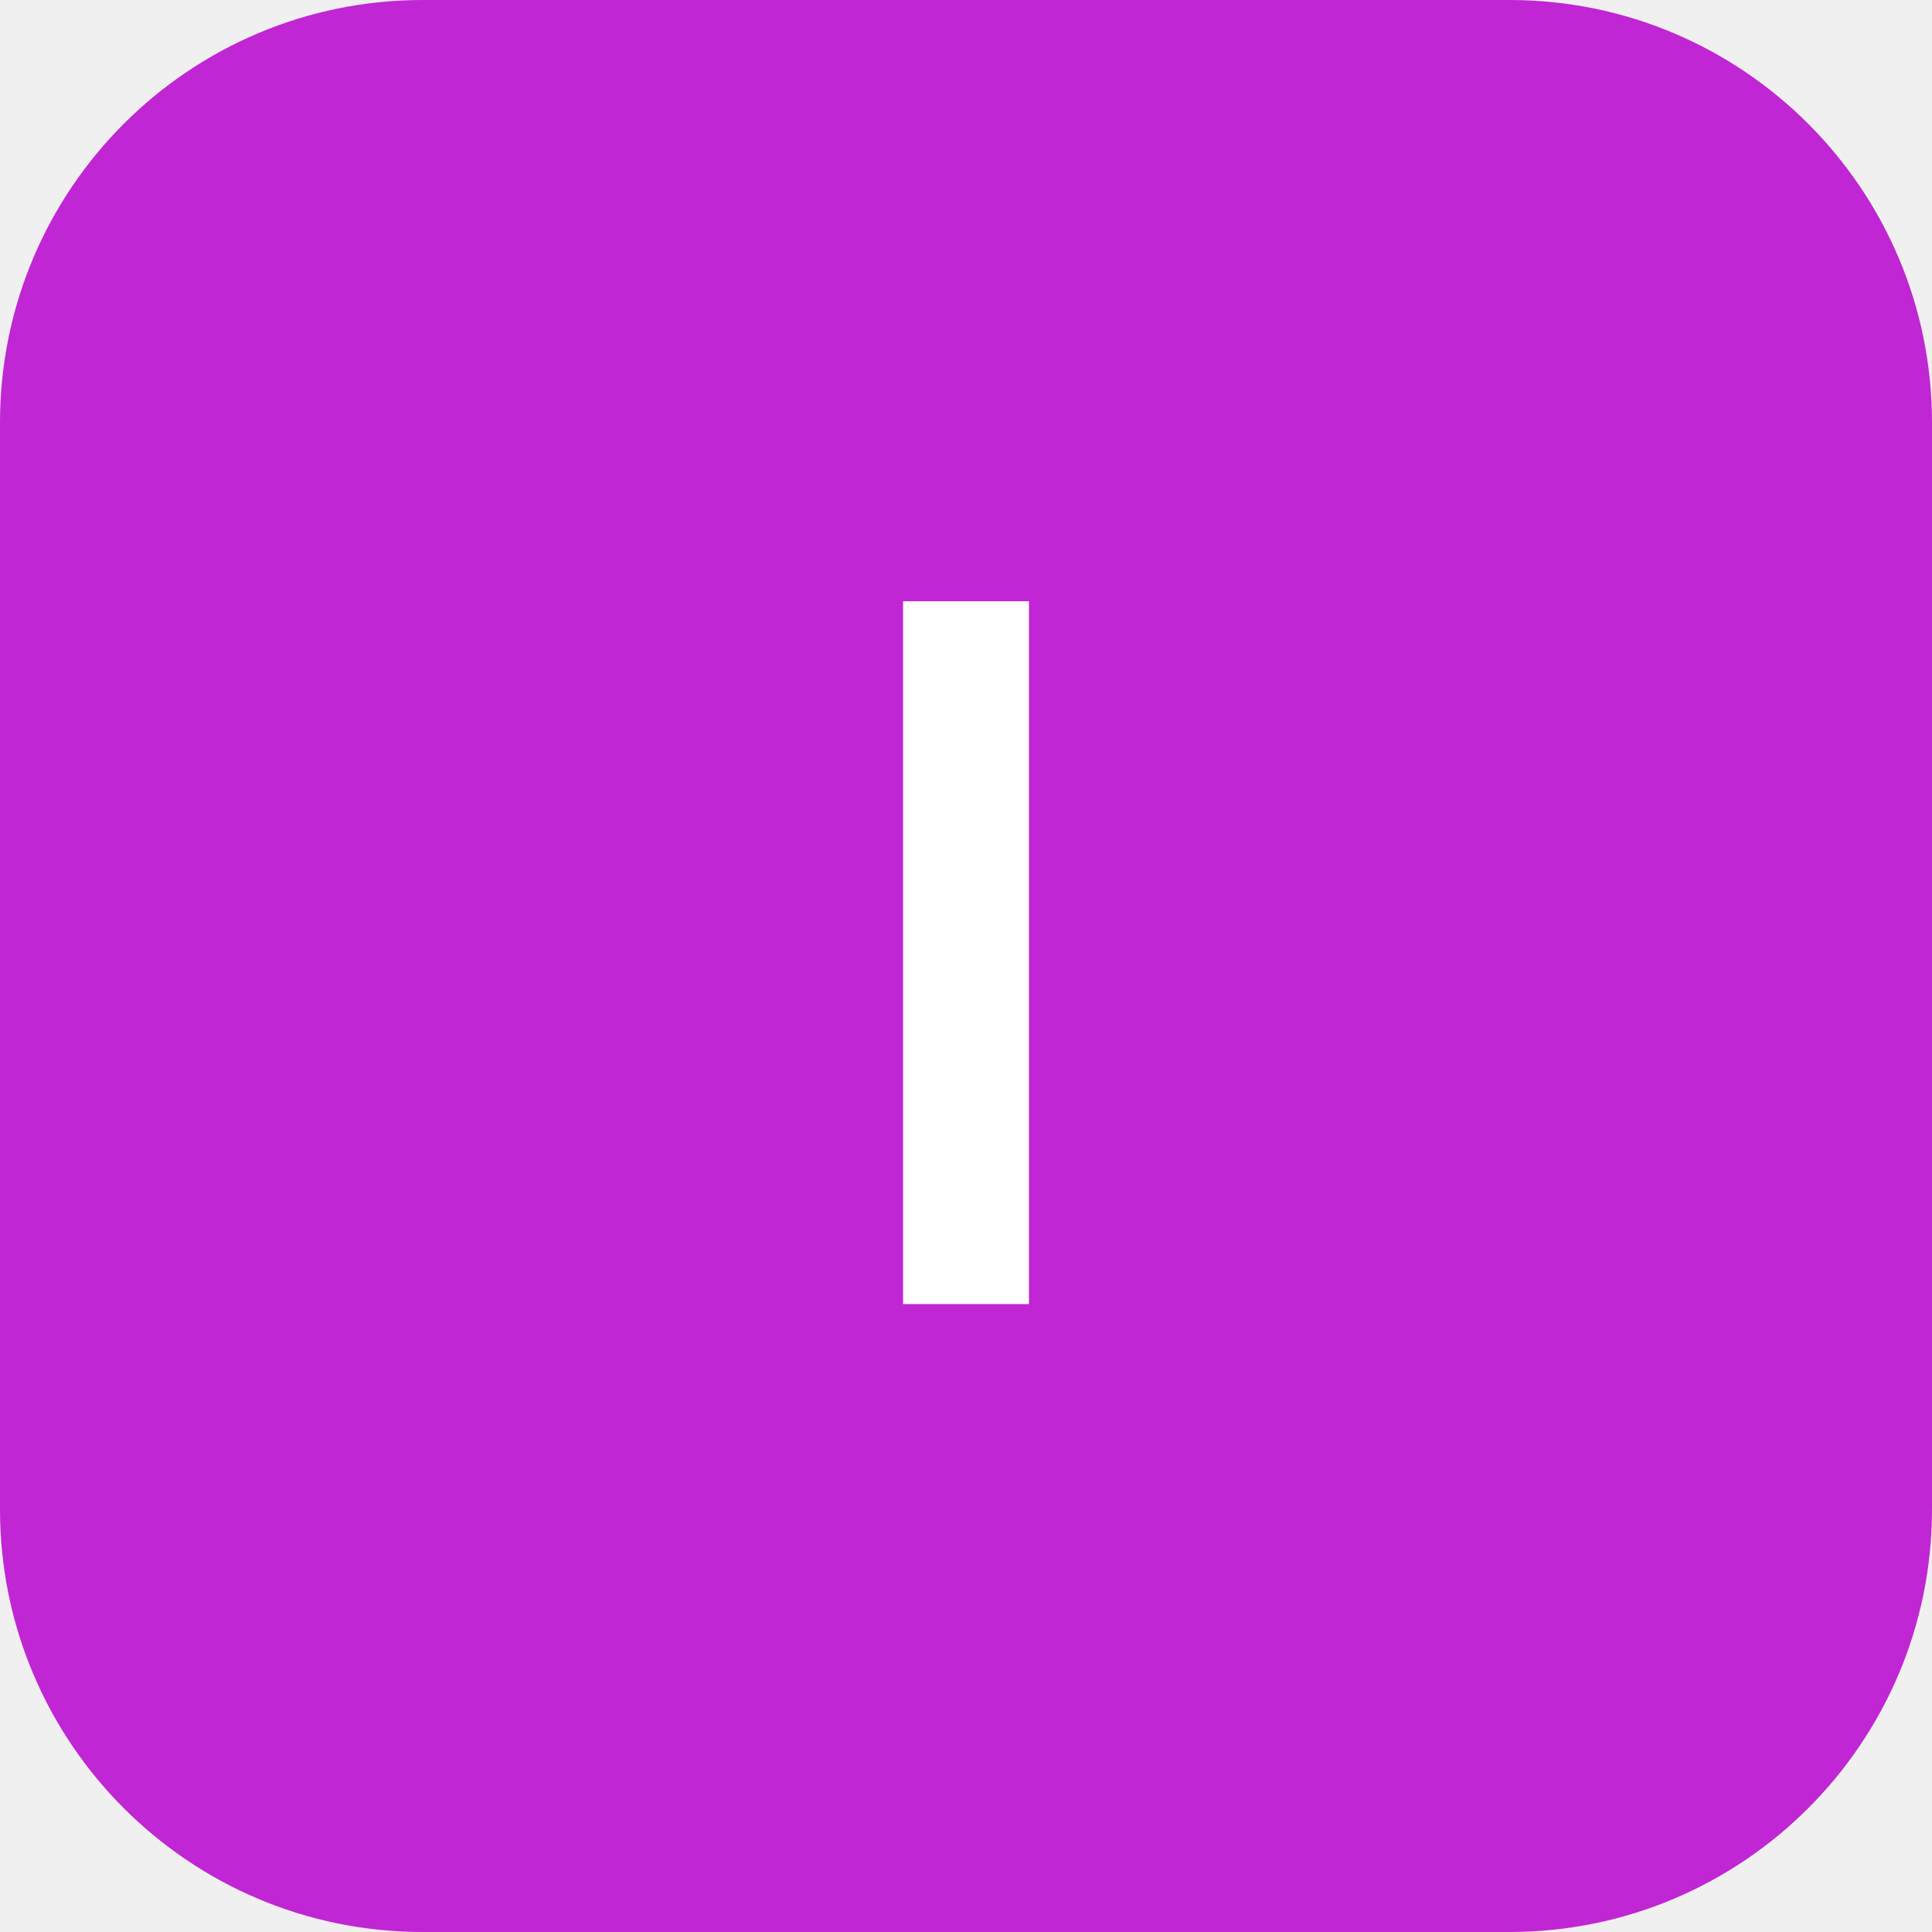
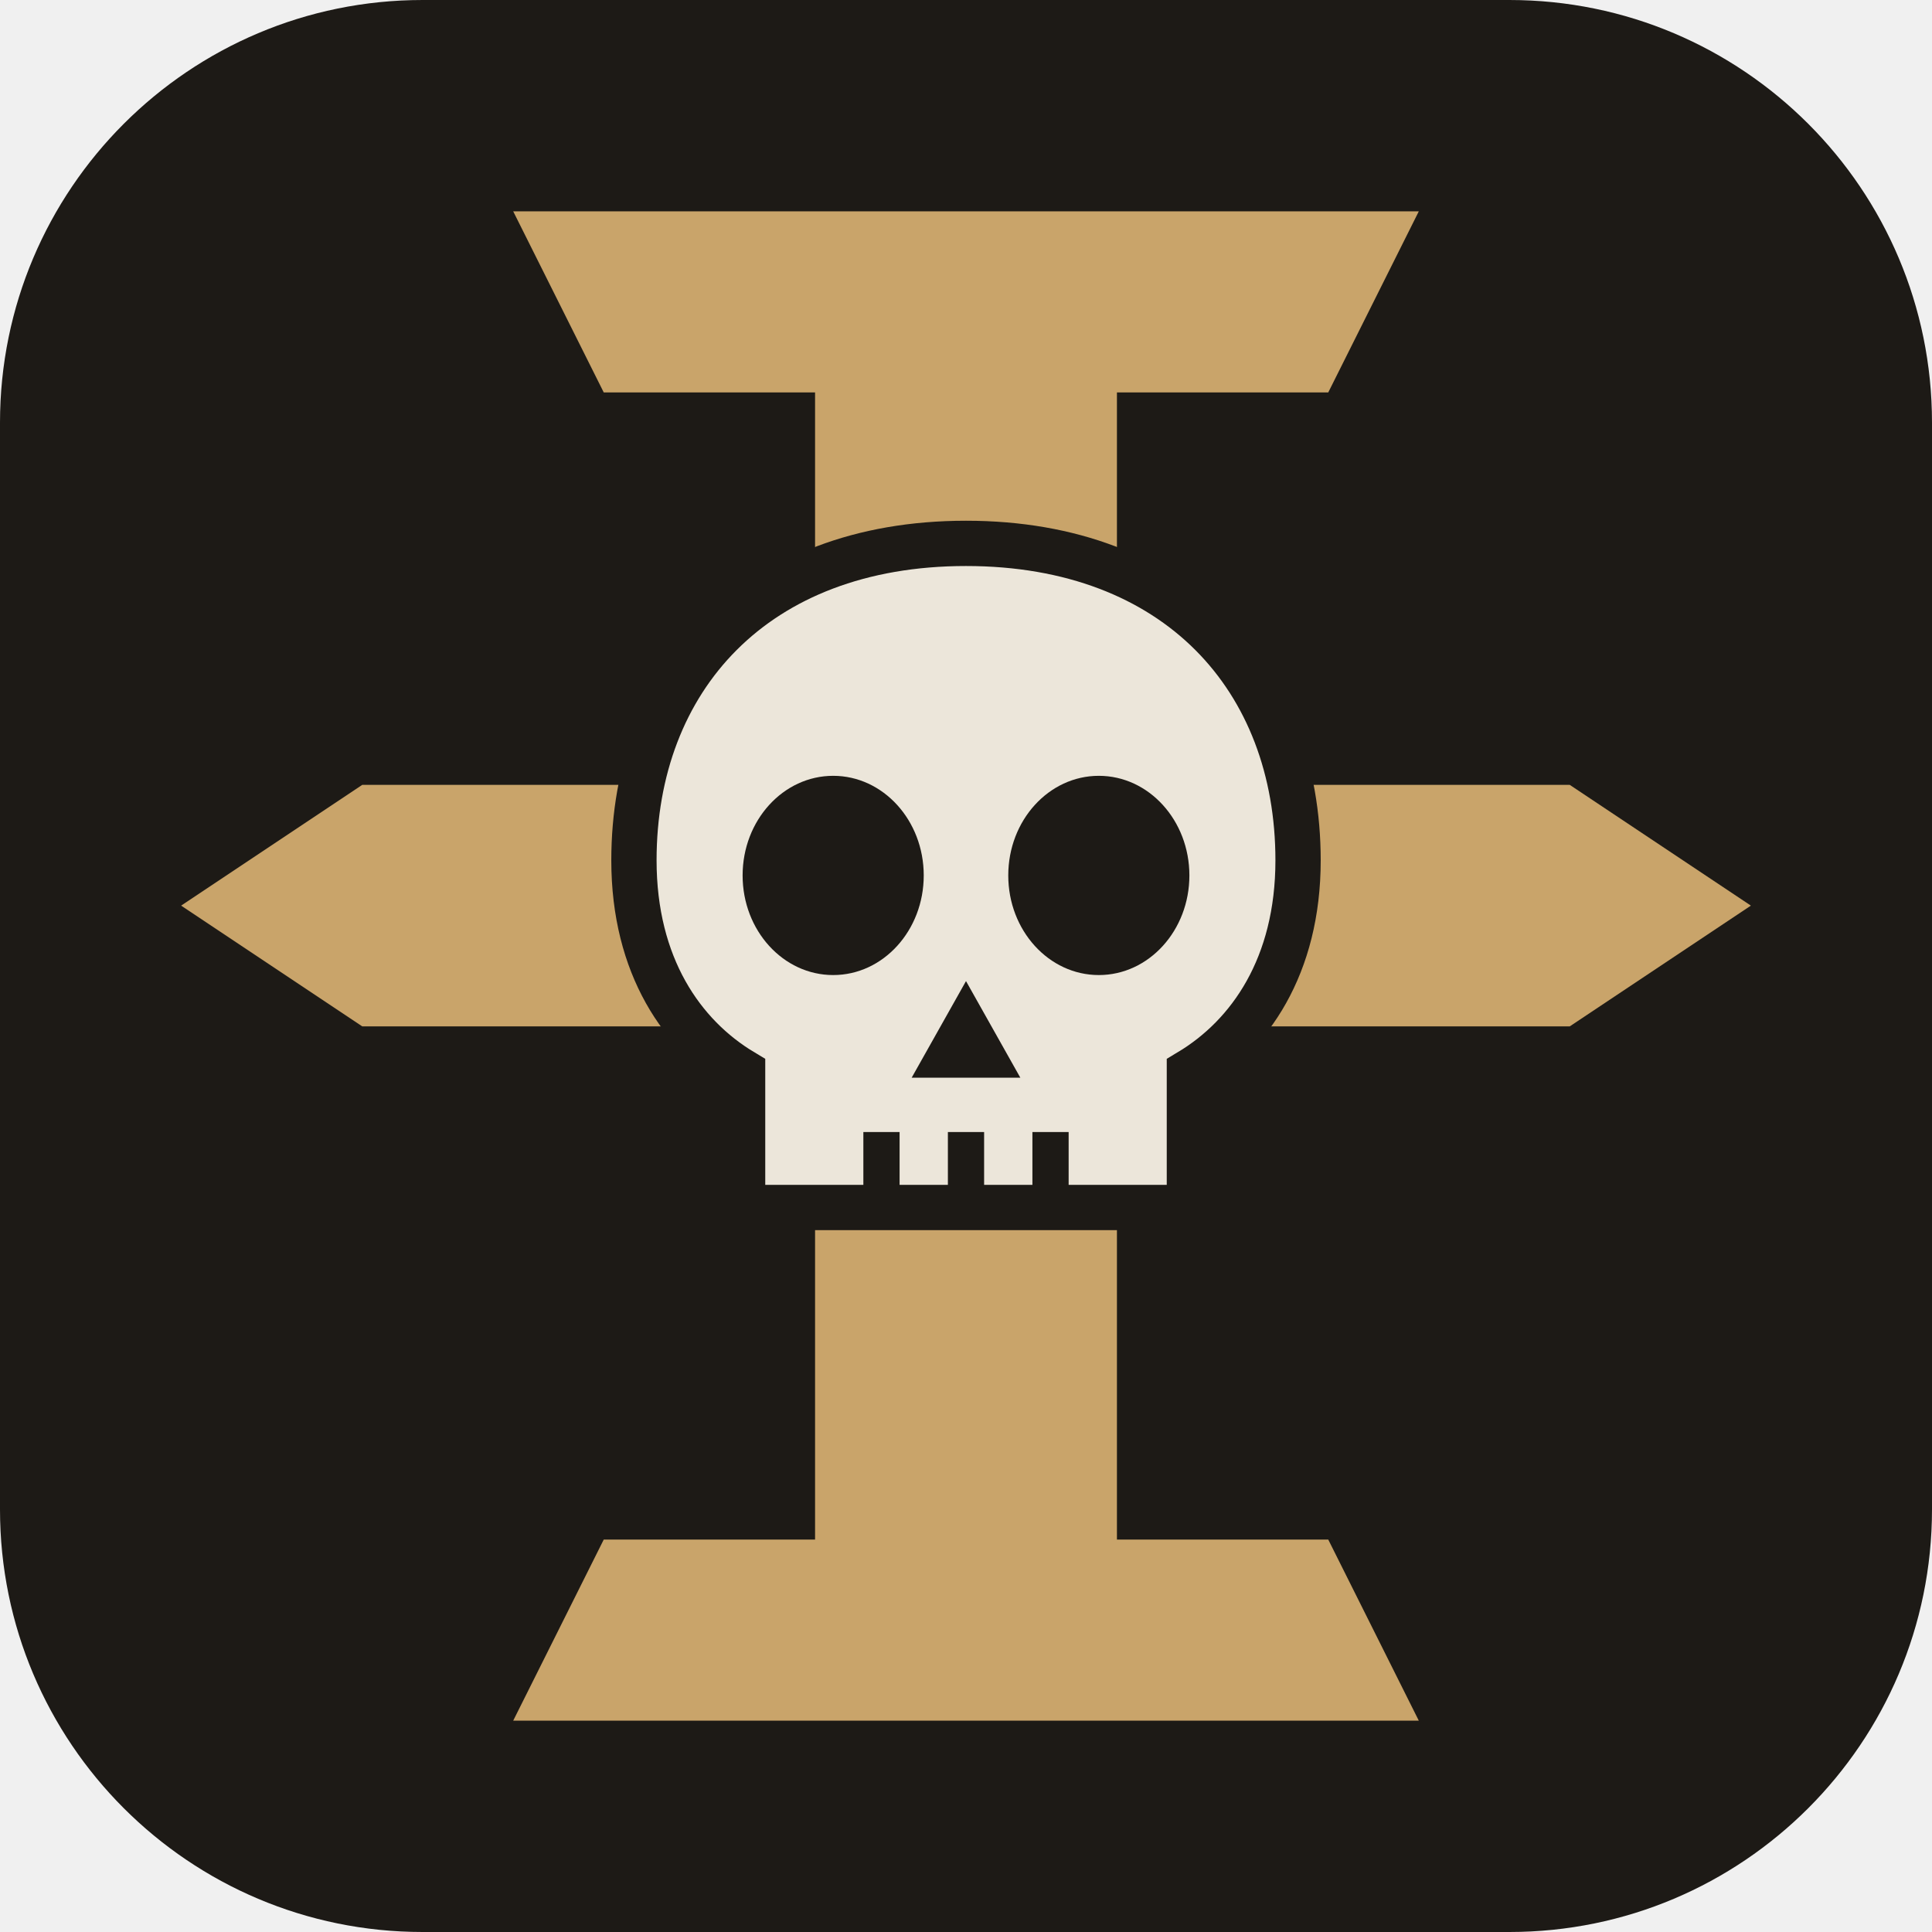
<svg xmlns="http://www.w3.org/2000/svg" viewBox="0 0 64 64">
-   <rect width="64" height="64" rx="14" fill="#c026d3" />
-   <text x="32" y="32" dy="0.35em" text-anchor="middle" font-family="ui-sans-serif, system-ui, -apple-system, sans-serif" font-size="32" font-weight="600" fill="#ffffff">I</text>
+   <rect width="64" height="64" rx="14" fill="#1d1a16" />
+   <g fill="#c9a46a">
+     <path d="M17 7h30l-3 6H20z" />
+     <path d="M17 57h30l-3-6H20z" />
+     <rect x="27" y="12" width="10" height="40" />
+     <path d="M6 30l6-4h40l6 4-6 4H12z" />
+   </g>
+   <g fill="#ece6da" stroke="#1d1a16" stroke-width="1.5">
+     <path d="M32 18c-7 0-11 4.5-11 10.5 0 3.5 1.6 5.8 3.6 7v4.5h14.8v-4.5c2-1.2 3.6-3.5 3.6-7C43 22.5 39 18 32 18z" />
+   </g>
+   <g fill="#1d1a16">
+     <ellipse cx="27.6" cy="29" rx="3" ry="3.3" />
+     <ellipse cx="36.4" cy="29" rx="3" ry="3.3" />
+     <path d="M32 32.5l-1.8 3.2h3.6z" />
+     <rect x="28.6" y="37.5" width="1.2" height="3" />
+     <rect x="31.4" y="37.5" width="1.2" height="3" />
+     <rect x="34.2" y="37.5" width="1.2" height="3" />
+   </g>
</svg>
